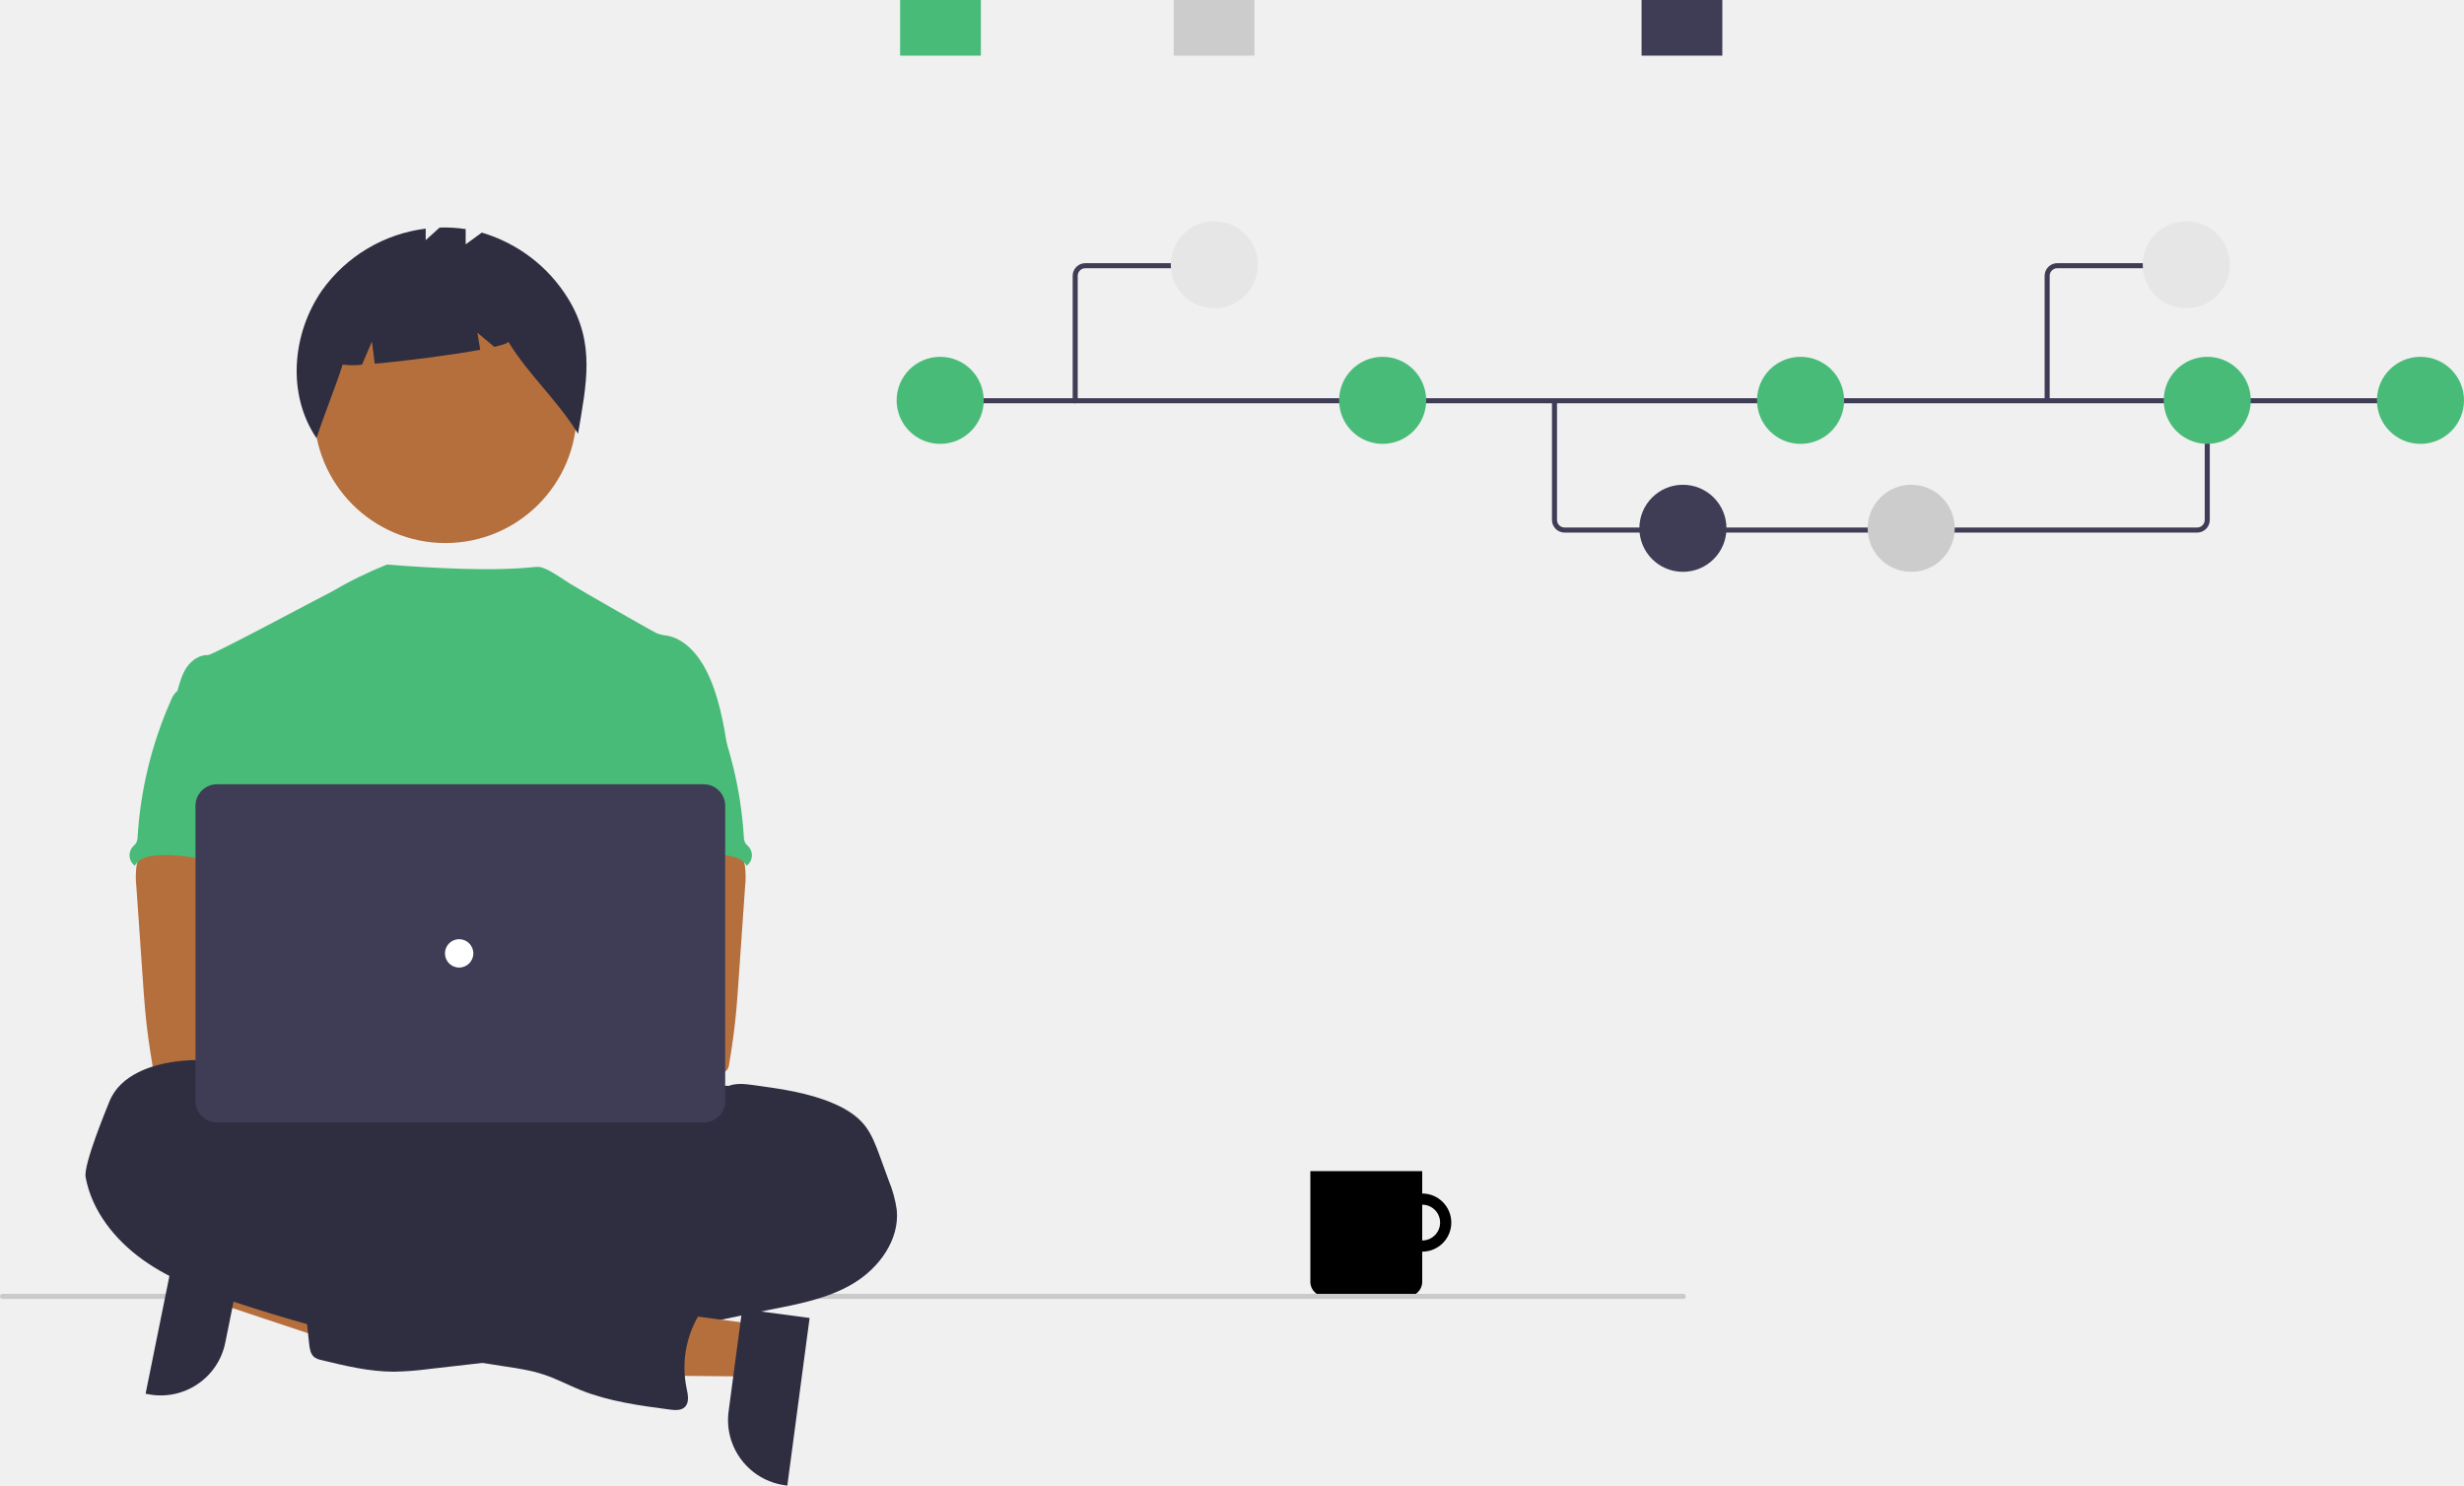
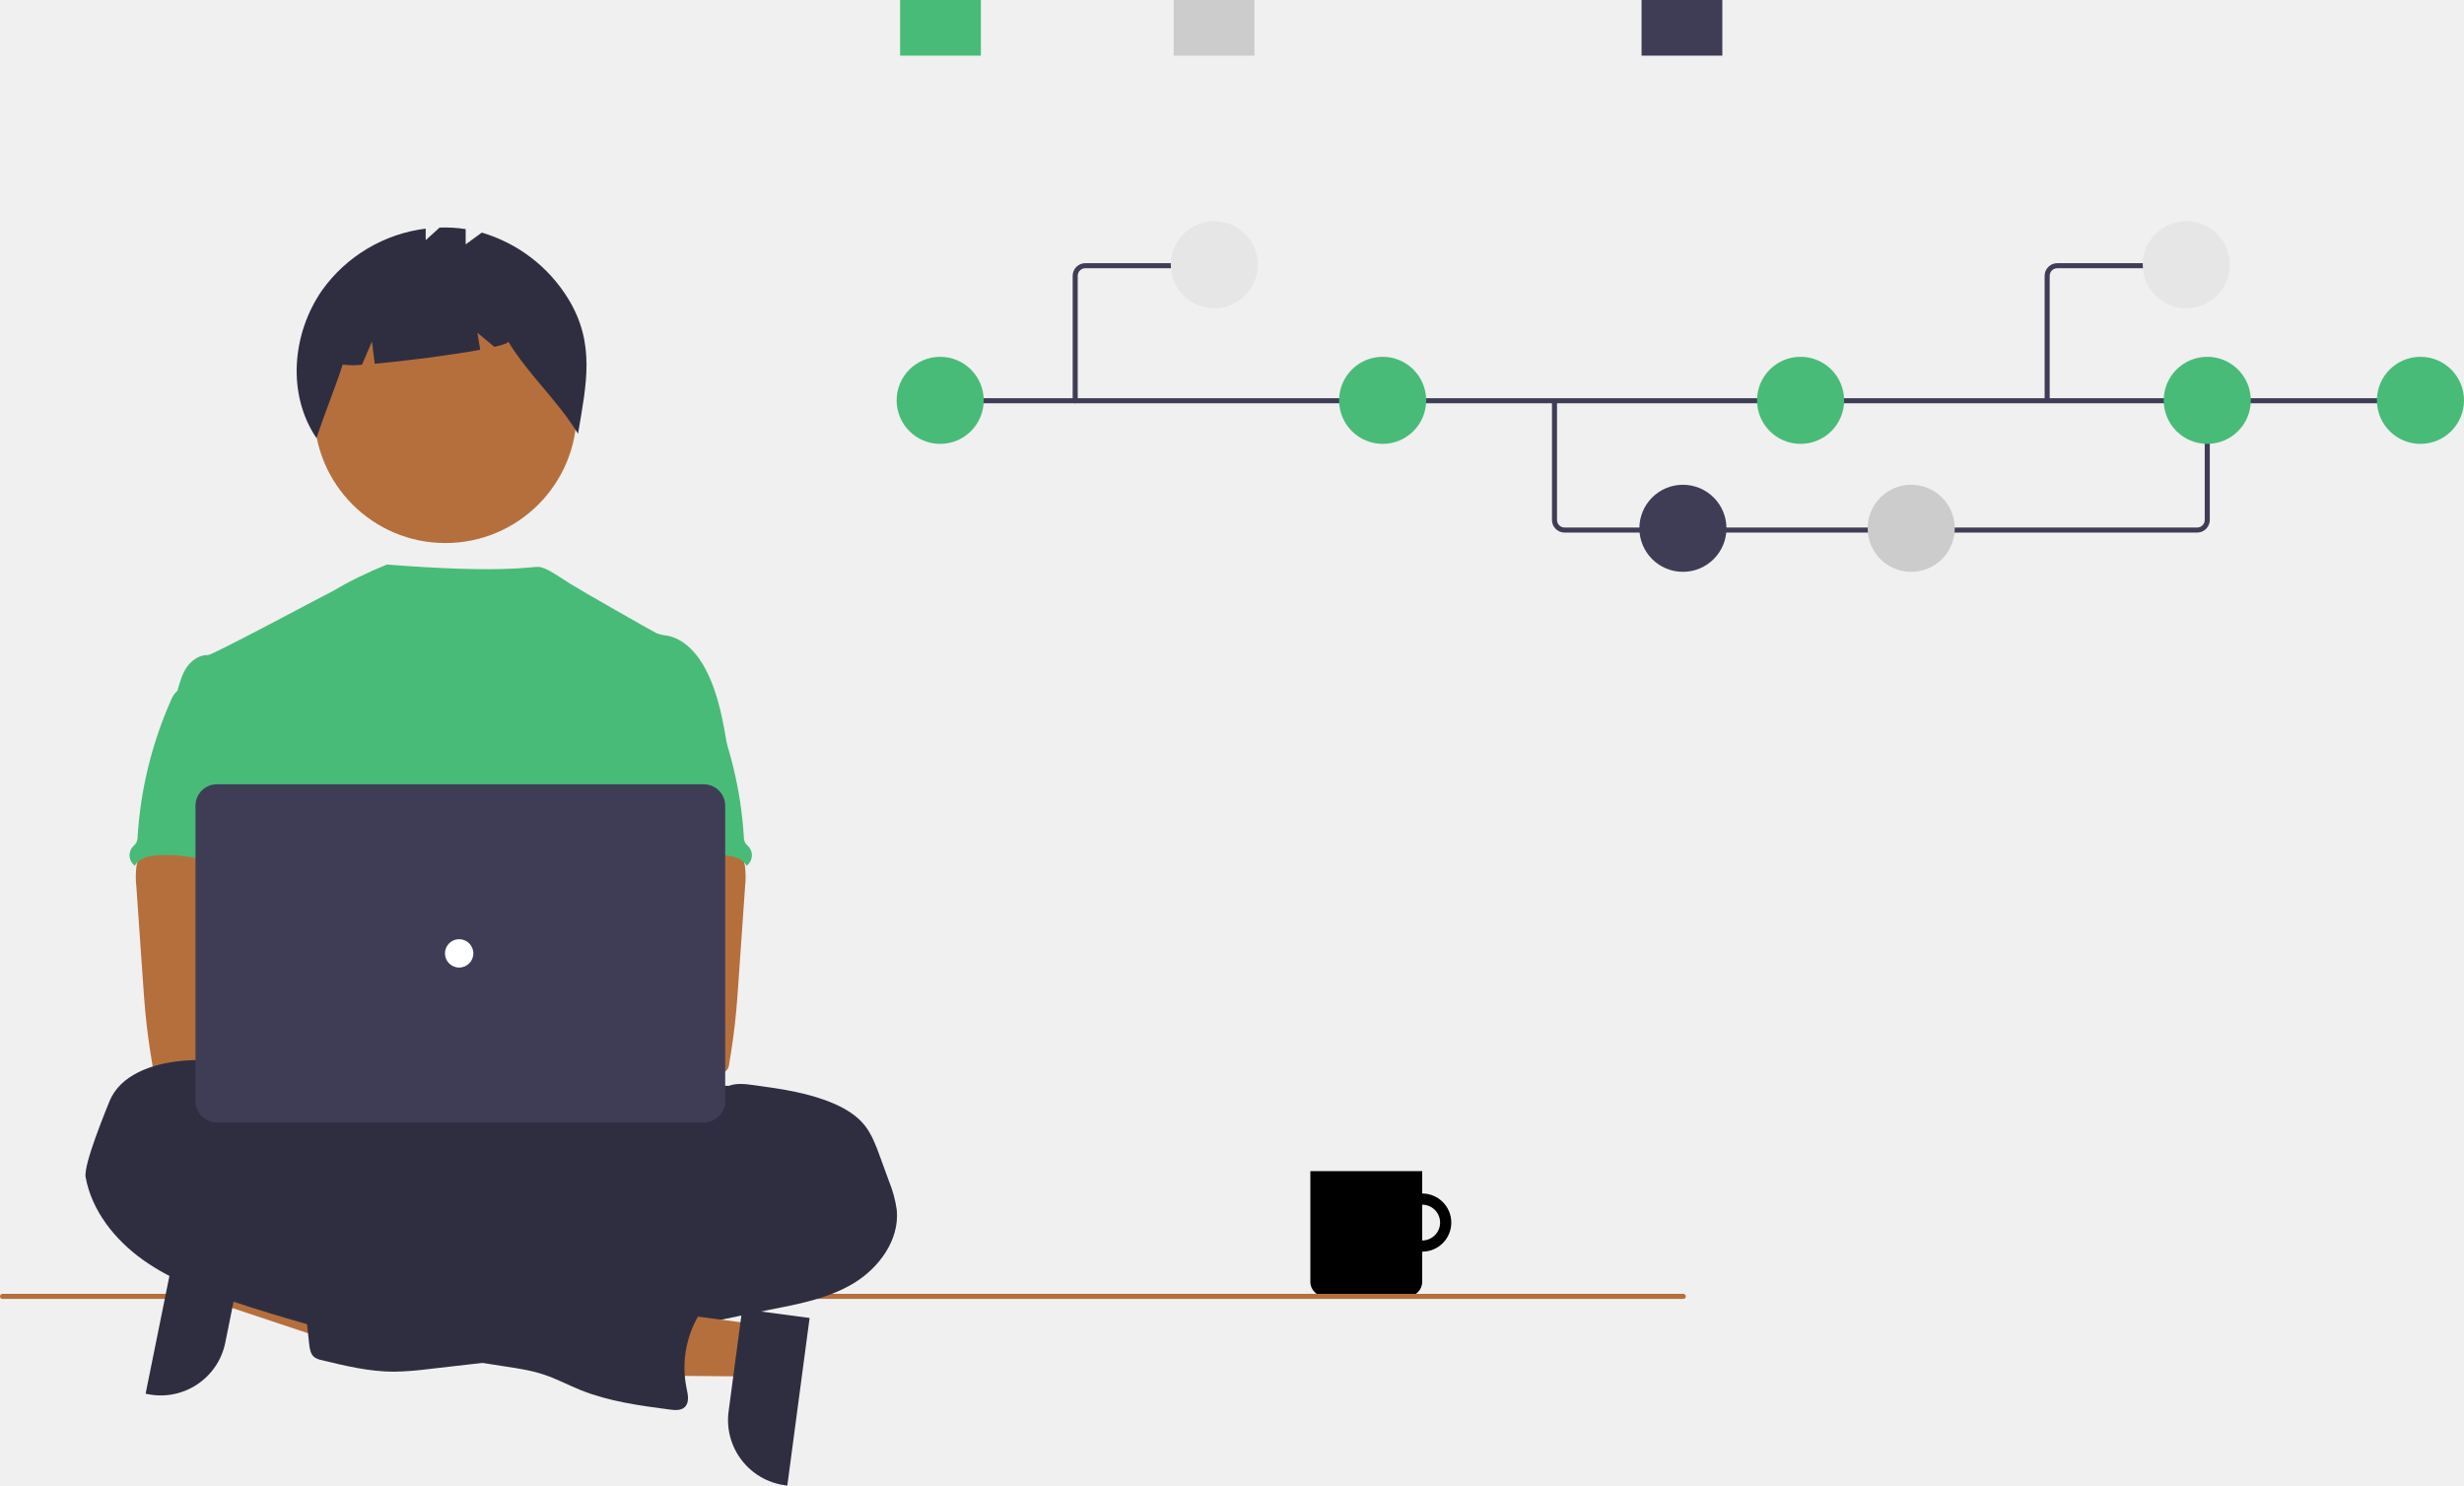
<svg xmlns="http://www.w3.org/2000/svg" id="e7334088-53de-4589-99a2-090044ddfc90" data-name="Layer 1" width="973.461" height="587.025" viewBox="0 0 973.461 587.025">
  <g id="f9b32178-6d95-472d-b482-6662972666de" data-name="Group 100">
    <path id="f4b94a19-cbe0-459a-95a6-6ea3b3d72055" data-name="Path 1465" d="M675.147,628.1a11.49,11.49,0,1,0,11.49,11.49h0A11.49,11.49,0,0,0,675.147,628.1Zm0,18.561a7.071,7.071,0,1,1,7.071-7.071v0A7.071,7.071,0,0,1,675.147,646.661Z" transform="translate(-113.2693 -156.4874)" fill="#000000" />
    <path id="abc0e0b3-f22e-4bee-9929-c6879640924e" data-name="Path 1467" d="M630.954,619.261h44.193v43.739a5.757,5.757,0,0,1-5.757,5.757h-32.679a5.757,5.757,0,0,1-5.757-5.757V619.261Z" transform="translate(-113.2693 -156.4874)" fill="#00000" />
  </g>
-   <path id="e24b6f19-a0a0-4e73-9cfc-bbb7635ad236" data-name="Path 944" d="M778.403,669.758h-664.237a1.006,1.006,0,0,1,0-2h664.237a1.006,1.006,0,0,1,0,2Z" transform="translate(-113.2693 -156.4874)" fill="#cacaca" />
+   <path id="e24b6f19-a0a0-4e73-9cfc-bbb7635ad236" data-name="Path 944" d="M778.403,669.758h-664.237a1.006,1.006,0,0,1,0-2h664.237a1.006,1.006,0,0,1,0,2Z" transform="translate(-113.2693 -156.4874)" fill="#b56f3d" />
  <polygon points="89.41 494.381 85.302 514.694 161.695 540.208 167.759 510.228 89.41 494.381" fill="#b56f3d" />
  <path d="M210.36,647.029l-8.091,40.003-0.0.002a26.011,26.011,0,0,1-30.65,20.335l-.828-.168,13.248-65.496Z" transform="translate(-113.2693 -156.4874)" fill="#2f2e41" />
  <circle id="fd4e5ab9-ffc8-4bbb-9267-3af70c31dae1" data-name="Ellipse 276" cx="175.979" cy="162.713" r="51.871" fill="#b56f3d" />
  <path id="a8c9bbe2-1461-49cf-8211-f8d251166dc5" data-name="Path 1461" d="M337.697,274.45a59.907,59.907,0,0,0-34.081-26.052l-6.368,4.647v-6.034a55.143,55.143,0,0,0-10.3-.6l-5.494,4.971v-4.558a59.335,59.335,0,0,0-40.932,24.347c-11.931,17.2-13.945,41.129-2.21,58.467,3.221-9.9,7.131-19.189,10.353-29.088a29.299,29.299,0,0,0,7.633.037l3.919-9.145,1.095,8.758c12.148-1.058,30.166-3.382,41.682-5.511l-1.12-6.719,6.7,5.583c3.528-.812,5.623-1.549,5.45-2.112,8.565,13.808,19.047,22.627,27.611,36.435C344.888,308.406,348.632,292.217,337.697,274.45Z" transform="translate(-113.2693 -156.4874)" fill="#2f2e41" />
  <ellipse id="f6be96d1-713f-4c17-812c-ecd79c56fe95" data-name="Ellipse 260" cx="192.856" cy="464.787" rx="133.56" ry="37.359" fill="#2f2e41" />
  <path d="M400.808,452.588c-1.784-10.731-3.624-21.668-8.611-31.335-3.278-6.332-8.481-12.366-15.495-13.618a14.99,14.99,0,0,1-4.035-.934c-2.055-.99-29.673-16.756-34.063-19.502-3.769-2.357-9.719-6.722-12.719-6.722-3.018-.066-14.591,2.627-59.76-.904a163.141,163.141,0,0,0-22.01,10.822c-.146-.096-46.882,25.001-48.638,24.935-3.325-.14-6.416,1.989-8.322,4.67-1.906,2.681-2.8,6-3.736,9.209,10.208,22.733,19.548,45.495,29.757,68.228a5.821,5.821,0,0,1,.738,2.8,6.834,6.834,0,0,1-1.27,2.8c-5.006,8.042-4.847,18.157-4.3,27.609.547,9.452,1.224,19.436-3,27.908-1.149,2.326-2.643,4.455-3.736,6.781-2.559,5.268-3.484,22.117-1.989,27.777l187.267,5.365C382.86,587.409,400.808,452.588,400.808,452.588Z" transform="translate(-113.2693 -156.4874)" fill="#48bb78" />
  <path id="eb41f72e-aba6-4a16-bf55-c7027d2f1a4b" data-name="Path 1421" d="M167.233,498.445a33.063,33.063,0,0,0-.112,8.154l2.684,38.546c.252,3.633.5,7.257.841,10.881.644,7.033,1.606,14.01,2.8,20.977a3.736,3.736,0,0,0,3.829,3.633c11.815,2.5,24.022,2.4,36.08,1.719,18.4-1.027,65.474-2.97,68.35-6.706s1.2-9.779-2.55-12.8-65.871-10.386-65.871-10.386c.607-4.81,2.438-9.34,4.175-13.907,3.12-8.1,6.034-16.466,6.09-25.143s-3.213-17.8-10.321-22.771c-5.847-4.081-13.375-4.838-20.5-4.67-5.184.149-14.141-1.093-18.876.934C170.105,488.556,167.933,494.776,167.233,498.445Z" transform="translate(-113.2693 -156.4874)" fill="#b56f3d" />
  <path id="a363f2f7-2464-40a1-ad01-344825aa0b75" data-name="Path 1423" d="M401.141,585.578c3.11-1.186,6.538-.757,9.872-.308,10.732,1.466,21.622,2.97,31.569,7.257,4.67,2,9.116,4.67,12.273,8.6,2.8,3.54,4.436,7.874,5.987,12.142l3.587,9.826a47.3,47.3,0,0,1,3.129,11.516c1.121,11.759-6.921,22.845-17.036,28.954s-22.023,8.284-33.624,10.563-23.247,4.8-34.8,7.472a140.086,140.086,0,0,1-16.373,3.222c-12.366,1.4-25.292-.663-37.042,3.428-4.67,1.635-9.256,4.063-14.1,5.193a87.745,87.745,0,0,1-9.751,1.485l-22.238,2.54a121.313,121.313,0,0,1-13.636,1.046c-9.713,0-19.268-2.3-28.7-4.6a7.258,7.258,0,0,1-2.8-1.13c-1.494-1.177-1.821-3.26-2.036-5.146q-1.429-12.525-2.5-25.077c-.224-2.718-.392-5.66,1.093-7.948,1.868-2.8,5.511-3.68,8.836-4.222a230.58,230.58,0,0,1,42.665-2.961c5.426-5.426,14.374-5.454,21.482-8.406a63.897,63.897,0,0,0,7.575-4.119,99.001,99.001,0,0,1,41.59-13.141,38.714,38.714,0,0,0,8.509-1.214c5.5-1.709,10.517-6.361,16.167-5.221.7-1.933,1.186-4.521,2.8-5.847.8-.682,1.793-1.139,2.531-1.868,1.56-1.578,1.7-4.063,1.466-6.267s-.757-4.464-.187-6.613a9.141,9.141,0,0,1,1.037-2.307C391.278,587.595,395.509,585.111,401.141,585.578Z" transform="translate(-113.2693 -156.4874)" fill="#2f2e41" />
  <path id="b53ad979-99f4-4c6e-a0f8-957060c42096" data-name="Path 1430" d="M182.88,429.901a9.667,9.667,0,0,0-2.073,3.316,156.78,156.78,0,0,0-13.169,53.816,5.38,5.38,0,0,1-.607,2.606,11.403,11.403,0,0,1-1.373,1.485,5.156,5.156,0,0,0,.617,7.266q.127.107.261.206c1.541-2.9,5.23-3.848,8.509-4.1,15.7-1.242,31.036,6.062,46.783,5.511-1.111-3.839-2.709-7.528-3.615-11.413-4.007-17.251,5.987-36.033-.14-52.649-1.224-3.325-3.269-6.594-6.491-8.051a17.291,17.291,0,0,0-4.156-1.1c-3.979-.719-11.9-3.792-15.747-2.559-1.42.458-1.98,1.793-3.157,2.6C186.734,427.977,184.362,428.397,182.88,429.901Z" transform="translate(-113.2693 -156.4874)" fill="#48bb78" />
  <path id="a1197c30-bfd4-4098-bcf9-2468e7a33bf1" data-name="Path 1421" d="M400.921,486.906c-4.735-2.027-13.692-.785-18.876-.934-7.125-.168-14.653.589-20.5,4.67-7.108,4.971-10.377,14.094-10.321,22.771s2.97,17.043,6.09,25.143c1.737,4.567,3.568,9.097,4.175,13.907,0,0-62.121,7.365-65.871,10.386s-5.426,9.064-2.55,12.8,92.615,7.487,104.43,4.987a3.736,3.736,0,0,0,3.829-3.633c1.194-6.967,2.156-13.944,2.8-20.977.341-3.624.589-7.248.841-10.881l2.684-38.546a33.064,33.064,0,0,0-.112-8.154C406.84,494.776,404.668,488.556,400.921,486.906Z" transform="translate(-113.2693 -156.4874)" fill="#b56f3d" />
  <path id="ebe46053-6aac-4aa7-8615-21a6fa79538d" data-name="Path 1430" d="M386.251,426.835c-1.177-.807-1.737-2.142-3.157-2.6-3.847-1.233-11.768,1.84-15.747,2.559a17.291,17.291,0,0,0-4.156,1.1c-3.222,1.457-5.267,4.726-6.491,8.051-6.127,16.616,3.867,35.398-.14,52.649-.906,3.885-2.504,7.574-3.615,11.413,15.747.551,31.083-6.753,46.783-5.511,3.279.252,6.968,1.2,8.509,4.1q.134-.099.261-.206a5.156,5.156,0,0,0,.617-7.266,11.401,11.401,0,0,1-1.373-1.485,5.38,5.38,0,0,1-.607-2.606,156.78,156.78,0,0,0-13.169-53.816,9.667,9.667,0,0,0-2.073-3.316C390.411,428.397,388.039,427.977,386.251,426.835Z" transform="translate(-113.2693 -156.4874)" fill="#48bb78" />
  <polygon points="299.243 523.378 296.513 543.921 215.975 543.166 220.005 512.846 299.243 523.378" fill="#b56f3d" />
  <path d="M433.122,677.272l-8.804,66.24-.838-.111a26.011,26.011,0,0,1-22.356-29.208l0-.002,5.377-40.457Z" transform="translate(-113.2693 -156.4874)" fill="#2f2e41" />
  <path id="a0b0f7ea-4ed9-4447-aa64-e2335b2c3196" data-name="Path 1427" d="M223.039,595.974c0,.934-1.466,0-1.6-1-1.027-7.556-7.024-13.786-14.01-16.812s-14.944-3.185-22.509-2.466c-11.441,1.083-24.284,5.464-28.468,16.158-.99,2.5-10.264,24.76-9.359,29.766,2.438,13.356,11.572,24.779,22.64,32.69s24,12.637,36.9,16.9a639.949,639.949,0,0,0,104.607,24.984c5.753.869,11.563,1.672,17.073,3.521,4.931,1.653,9.545,4.128,14.365,6.071,11.208,4.5,23.266,6.108,35.211,7.687,2.036.262,4.371.448,5.875-.934,1.943-1.8,1.3-4.941.747-7.528a40.488,40.488,0,0,1,4.773-28.729c2-3.362,4.6-6.809,4.222-10.7-.448-4.539-4.969-7.752-9.471-8.481s-9.078.346-13.6.934a7.285,7.285,0,0,1-4.623-.458,9.235,9.235,0,0,1-1.812-1.606,20.482,20.482,0,0,0-23.854-3.334c-1.672.934-4.2-1.149-5.94-1.933l-19.642-8.892c-22.565-10.208-45.242-20.464-69.115-26.927a14.514,14.514,0,0,1-5.324-2.214c-1.186-.934-2.036-2.2-3.129-3.241-2.382-2.251-5.7-3.148-8.555-4.745S222.385,599.177,223.039,595.974Z" transform="translate(-113.2693 -156.4874)" fill="#2f2e41" />
  <circle cx="160.617" cy="411.99" r="14" fill="#b56f3d" />
  <circle cx="191.617" cy="411.99" r="14" fill="#b56f3d" />
  <path d="M391.305,600.024H198.966a8.48,8.48,0,0,1-8.47-8.47V474.868a8.48,8.48,0,0,1,8.47-8.47H391.305a8.48,8.48,0,0,1,8.47,8.47V591.555A8.48,8.48,0,0,1,391.305,600.024Z" transform="translate(-113.2693 -156.4874)" fill="#3f3d56" />
  <circle id="e793da3b-cee2-4a15-ae11-6dab45a6c728" data-name="Ellipse 263" cx="181.399" cy="376.724" r="5.604" fill="#fff" />
  <path d="M981.299,366.94H731.406a5.006,5.006,0,0,1-5-5V314.84h2v47.1a3.003,3.003,0,0,0,3,3H981.299a3.003,3.003,0,0,0,3-3V314.51h2v47.429A5.006,5.006,0,0,1,981.299,366.94Z" transform="translate(-113.2693 -156.4874)" fill="#3f3d56" />
  <rect x="371.397" y="157.352" width="587.22" height="2" fill="#3f3d56" />
  <circle id="a67a4451-c7cc-402c-b29d-5a705f3c9418" data-name="Ellipse 264" cx="371.439" cy="158.196" r="17.202" fill="#48bb78" />
  <circle id="abdb3fbf-f68e-433e-a33f-153626b38c76" data-name="Ellipse 266" cx="546.244" cy="158.196" r="17.202" fill="#48bb78" />
  <circle id="ac293633-0933-4e21-a8aa-bc27ca4fbccc" data-name="Ellipse 268" cx="664.876" cy="208.757" r="17.202" fill="#3f3d56" />
  <circle id="a0cd768d-b738-4d4b-9ab3-78ab535c7573" data-name="Ellipse 269" cx="755.063" cy="208.757" r="17.202" fill="#ccc" />
  <circle id="b9eb3d2e-31e0-4fe2-be5c-79abb86bc227" data-name="Ellipse 270" cx="711.36" cy="158.196" r="17.202" fill="#48bb78" />
  <circle id="aa04baac-fce0-420a-b86a-4a97f3079928" data-name="Ellipse 271" cx="956.259" cy="158.196" r="17.202" fill="#48bb78" />
  <circle id="e92cf92c-058e-415c-ba96-766a57ee18d9" data-name="Ellipse 272" cx="872.029" cy="158.196" r="17.202" fill="#48bb78" />
  <rect id="ac5bf8cc-574d-4509-9338-881c836fd832" data-name="Rectangle 207" x="648.539" width="31.906" height="21.99" fill="#3f3d56" />
  <rect id="ad5a043d-52f1-4931-b771-e4991ef7f7f7" data-name="Rectangle 208" x="355.612" width="31.906" height="21.99" fill="#48bb78" />
  <rect id="e5d95e83-bdd9-4322-95a9-5a9c4b449a8f" data-name="Rectangle 209" x="463.685" width="31.906" height="21.99" fill="#ccc" />
  <path d="M538.051,315.84a1,1,0,0,1-1-1V265.477a5.006,5.006,0,0,1,5-5h48.675a1,1,0,0,1,0,2h-48.675a3.003,3.003,0,0,0-3,3v49.362A1,1,0,0,1,538.051,315.84Z" transform="translate(-113.2693 -156.4874)" fill="#3f3d56" />
  <circle id="b0a7c1c1-8f27-441f-a84a-e44462cc473e" data-name="Ellipse 265" cx="479.744" cy="104.616" r="17.202" fill="#e6e6e6" />
  <path d="M923.051,314.84h-2V265.477a5.006,5.006,0,0,1,5-5h48.675v2h-48.675a3.003,3.003,0,0,0-3,3Z" transform="translate(-113.2693 -156.4874)" fill="#3f3d56" />
  <circle id="b3140cf1-cdb8-48ff-81af-ce41ed4f5739" data-name="Ellipse 265" cx="863.744" cy="104.616" r="17.202" fill="#e6e6e6" />
</svg>
